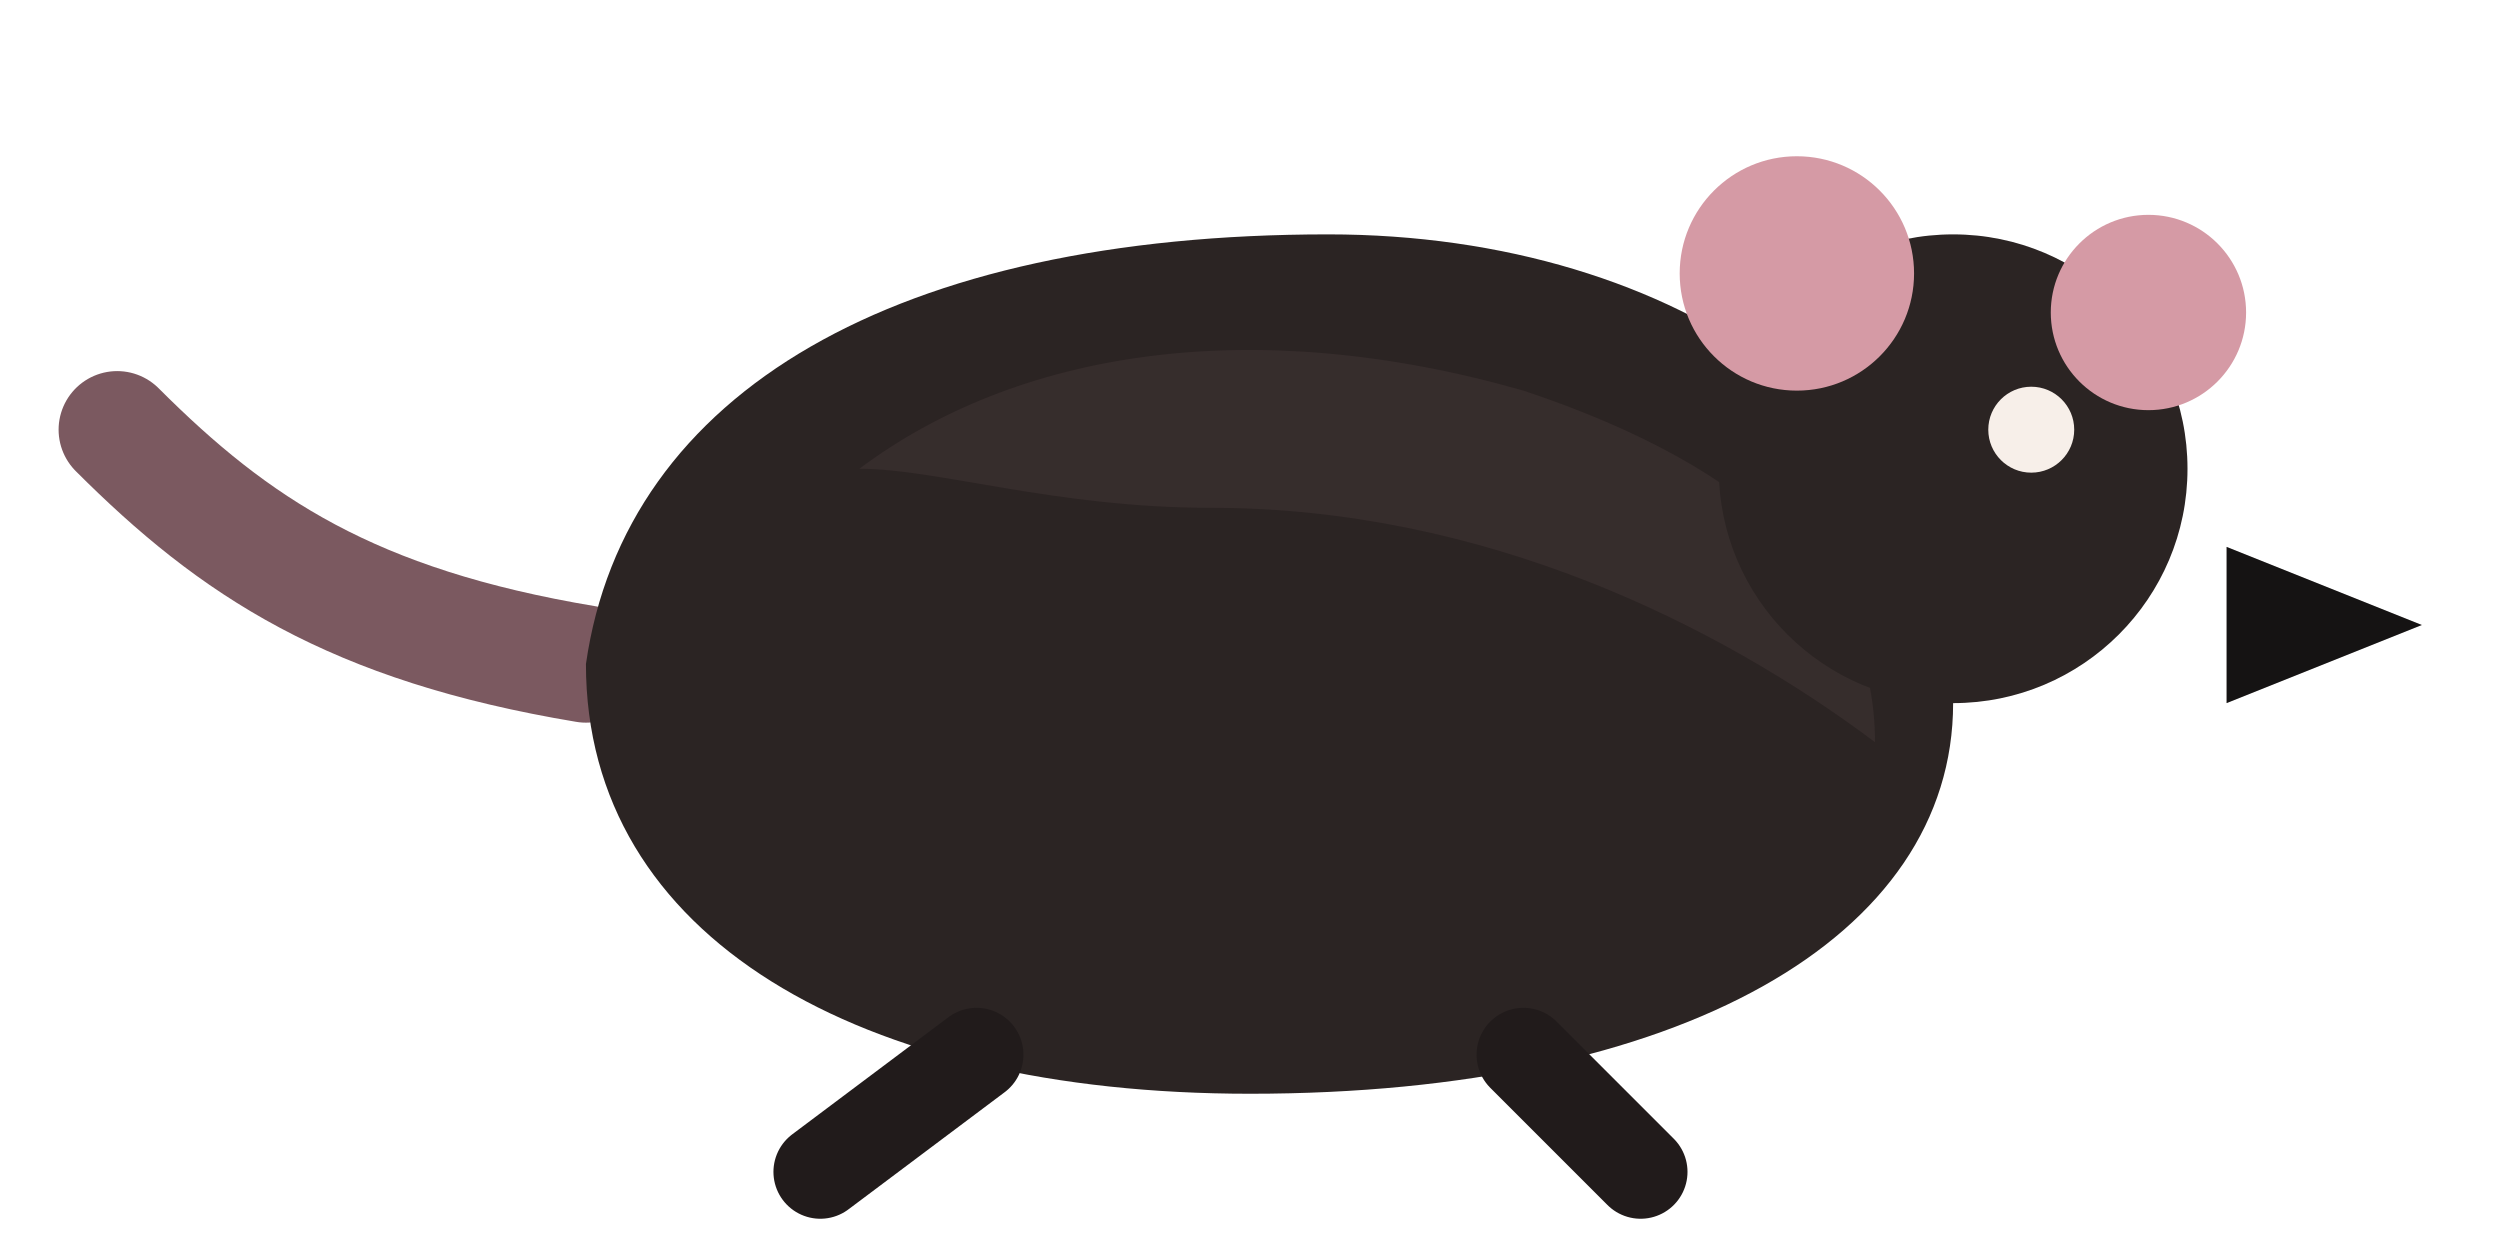
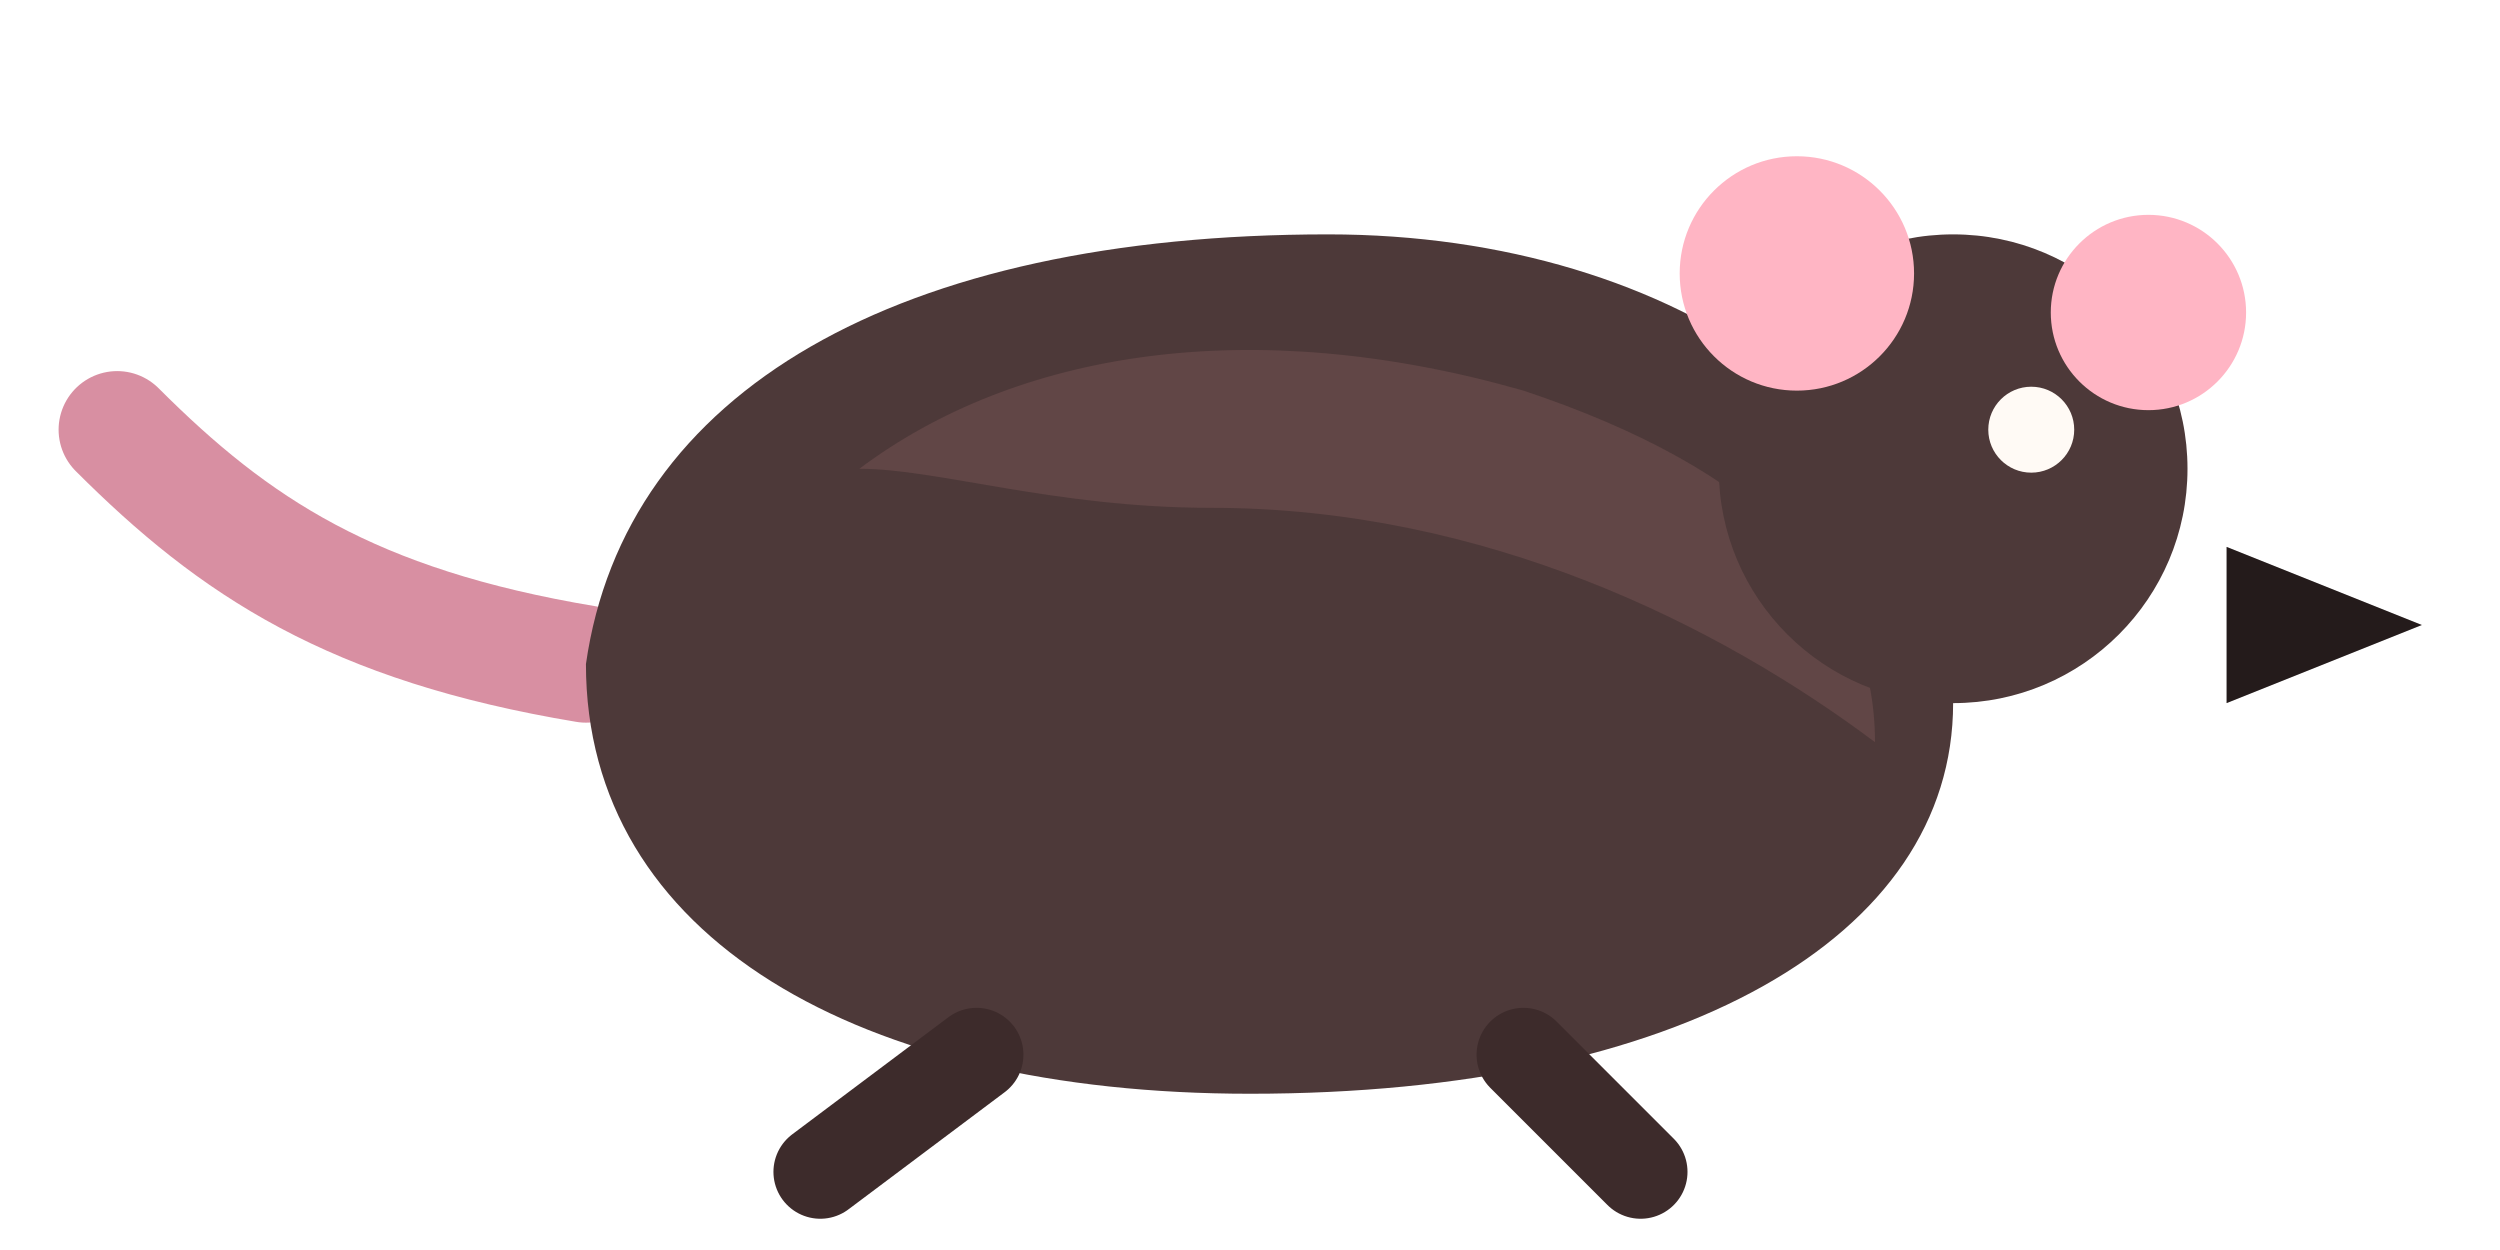
<svg xmlns="http://www.w3.org/2000/svg" width="64" height="32" viewBox="0 0 64 32" role="img" aria-label="RunRat frame 4">
-   <path fill="none" stroke="#7b5960" stroke-width="3" stroke-linecap="round" d="M15 17C9 16 6 14 3 11" />
-   <path fill="#2b2423" d="M15 17c1-7 8-11 19-11 9 0 16 5 16 12 0 6-7 10-18 10-10 0-17-4-17-11z" />
-   <path fill="#3b3030" d="M22 12c4-3 10-4 17-2 6 2 9 5 9 9-4-3-10-6-17-6-4 0-7-1-9-1z" opacity=".7" />
-   <circle cx="50" cy="12" r="6" fill="#2b2423" />
-   <circle cx="46" cy="7" r="3" fill="#d59aa5" />
-   <circle cx="55" cy="8" r="2.5" fill="#d59aa5" />
-   <circle cx="52" cy="11" r="1.1" fill="#f7efe9" />
-   <path fill="#151313" d="M57 14l5 2-5 2z" />
-   <path fill="none" stroke="#211b1b" stroke-width="2.4" stroke-linecap="round" d="M25 27l-4 3M39 27l3 3" />
+   <path fill="none" stroke="#d88fa2" stroke-width="3" stroke-linecap="round" d="M15 17C9 16 6 14 3 11" />
+   <path fill="#4d3939" d="M15 17c1-7 8-11 19-11 9 0 16 5 16 12 0 6-7 10-18 10-10 0-17-4-17-11z" />
+   <path fill="#6a4b4b" d="M22 12c4-3 10-4 17-2 6 2 9 5 9 9-4-3-10-6-17-6-4 0-7-1-9-1z" opacity=".7" />
+   <circle cx="50" cy="12" r="6" fill="#4d3939" />
+   <circle cx="46" cy="7" r="3" fill="#ffb5c4" />
+   <circle cx="55" cy="8" r="2.5" fill="#ffb5c4" />
+   <circle cx="52" cy="11" r="1.1" fill="#fffaf5" />
+   <path fill="#241b1b" d="M57 14l5 2-5 2z" />
+   <path fill="none" stroke="#3d2b2b" stroke-width="2.4" stroke-linecap="round" d="M25 27l-4 3M39 27l3 3" />
</svg>
